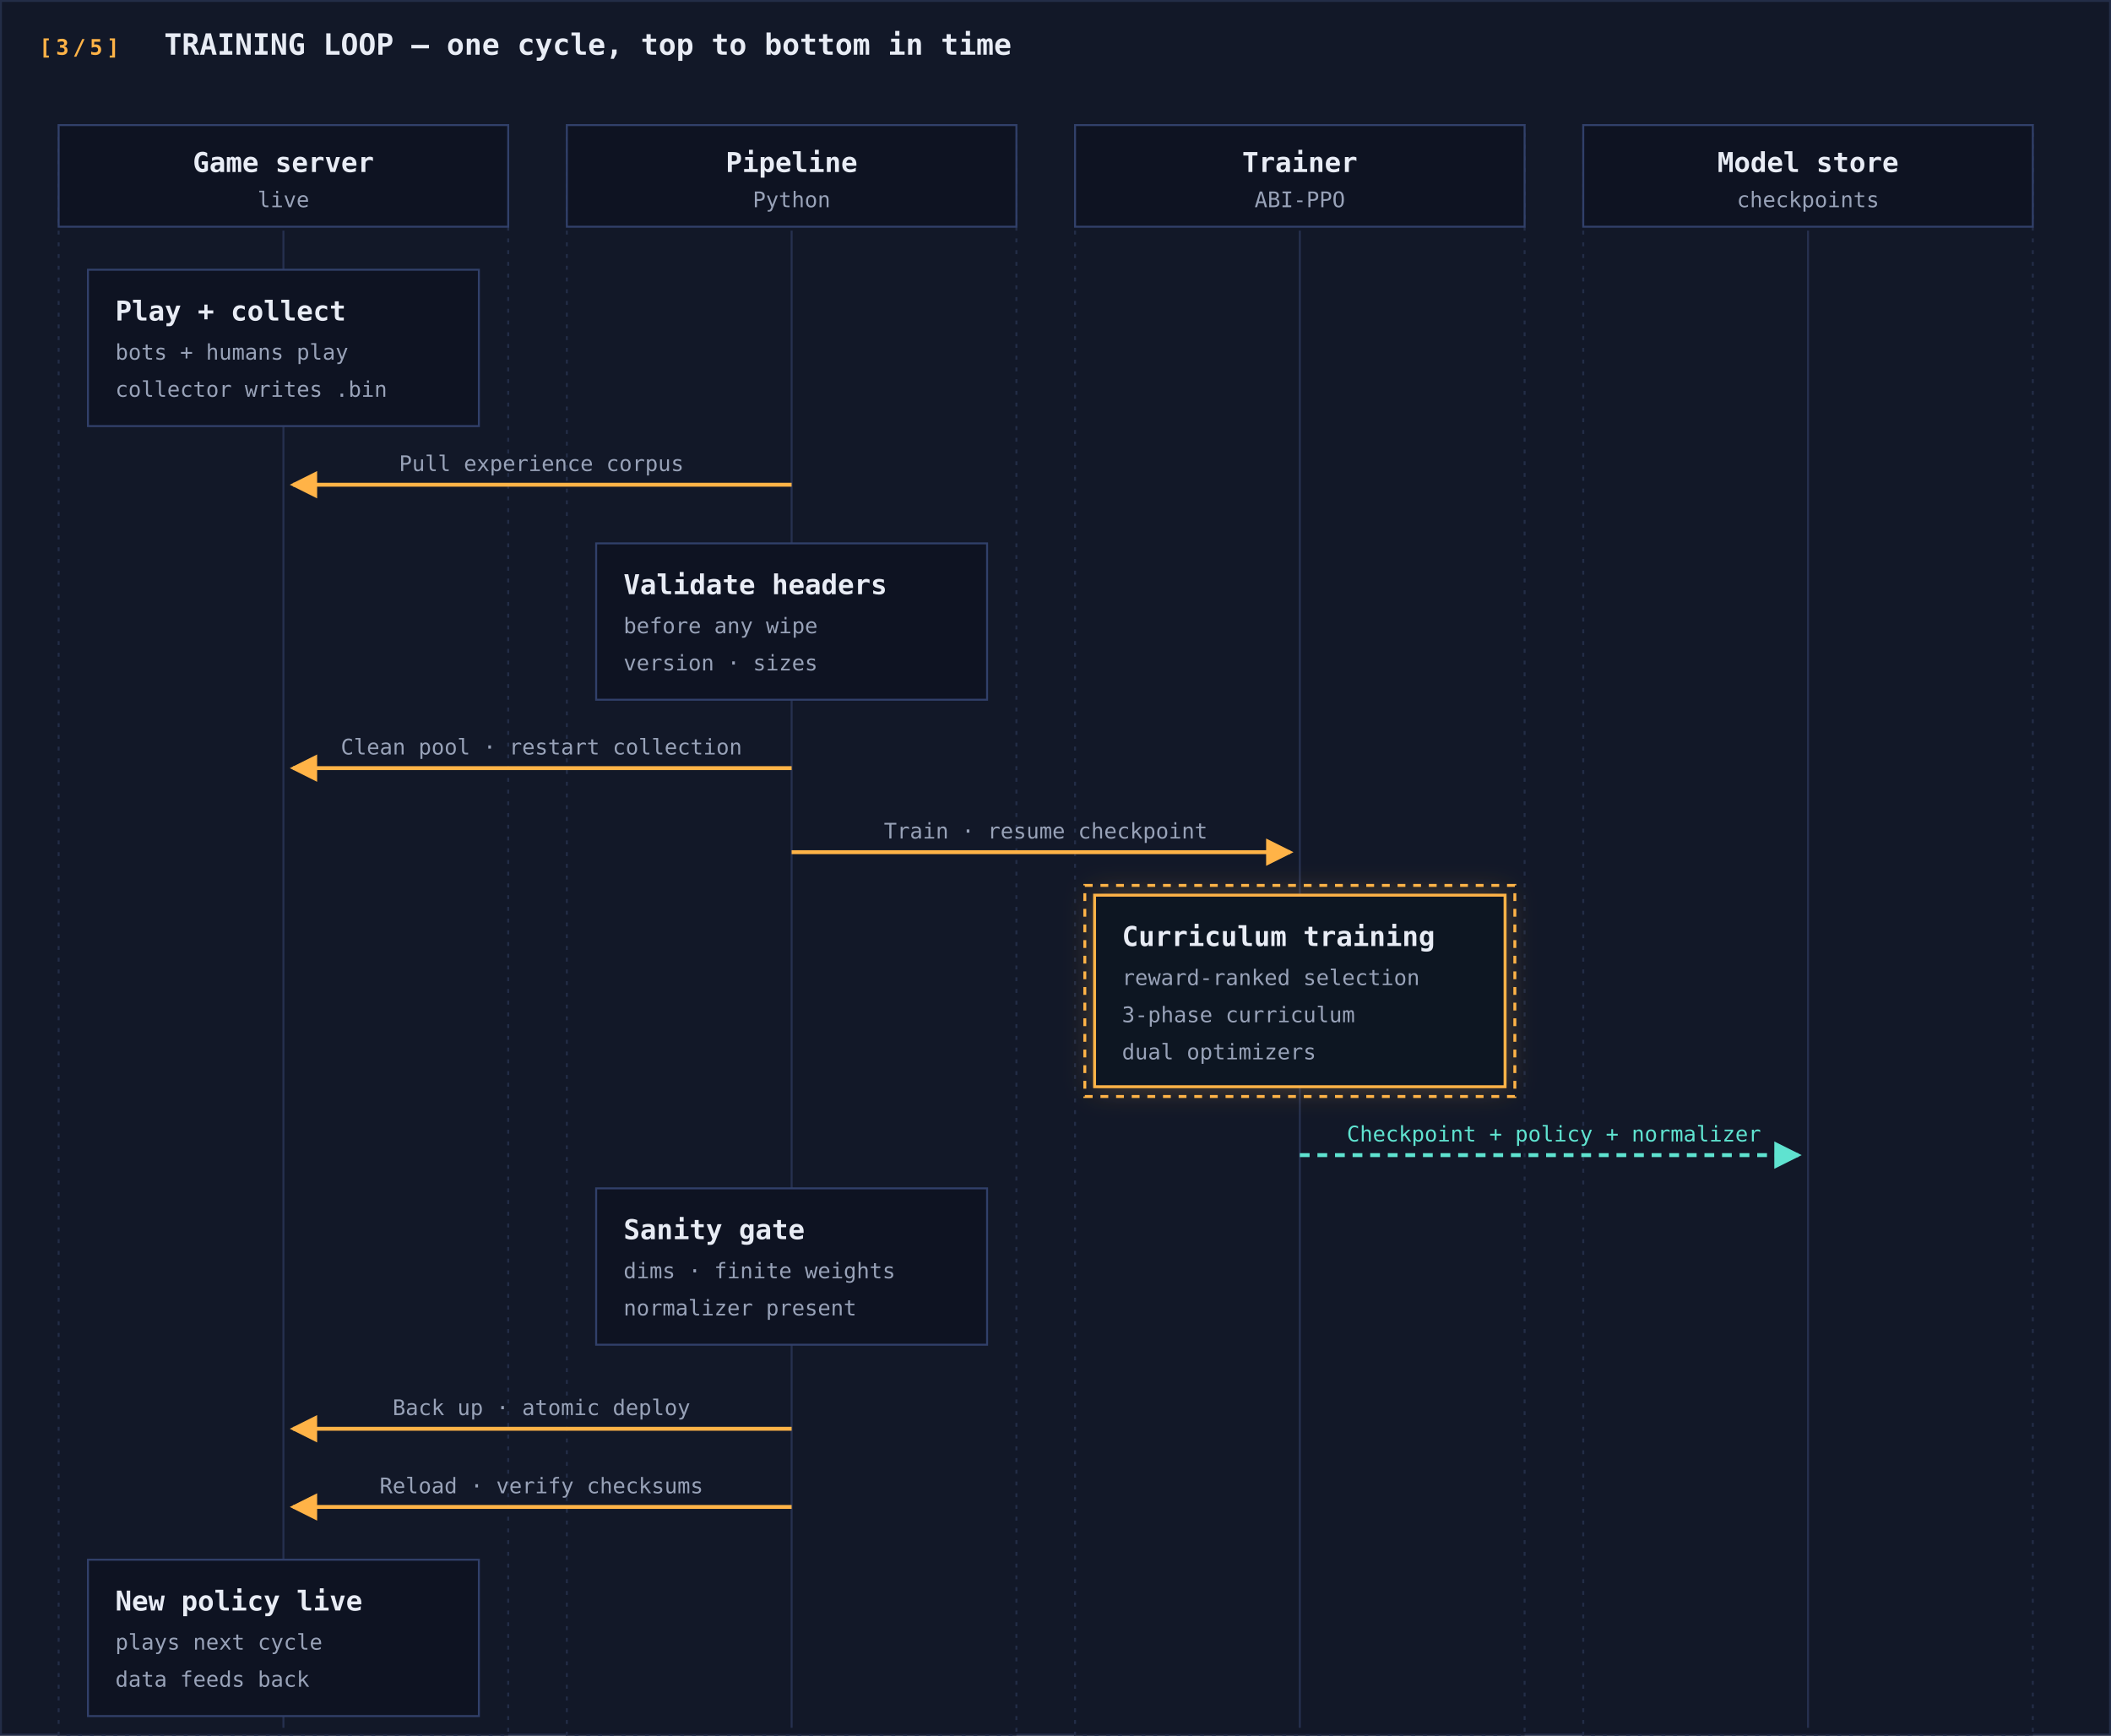
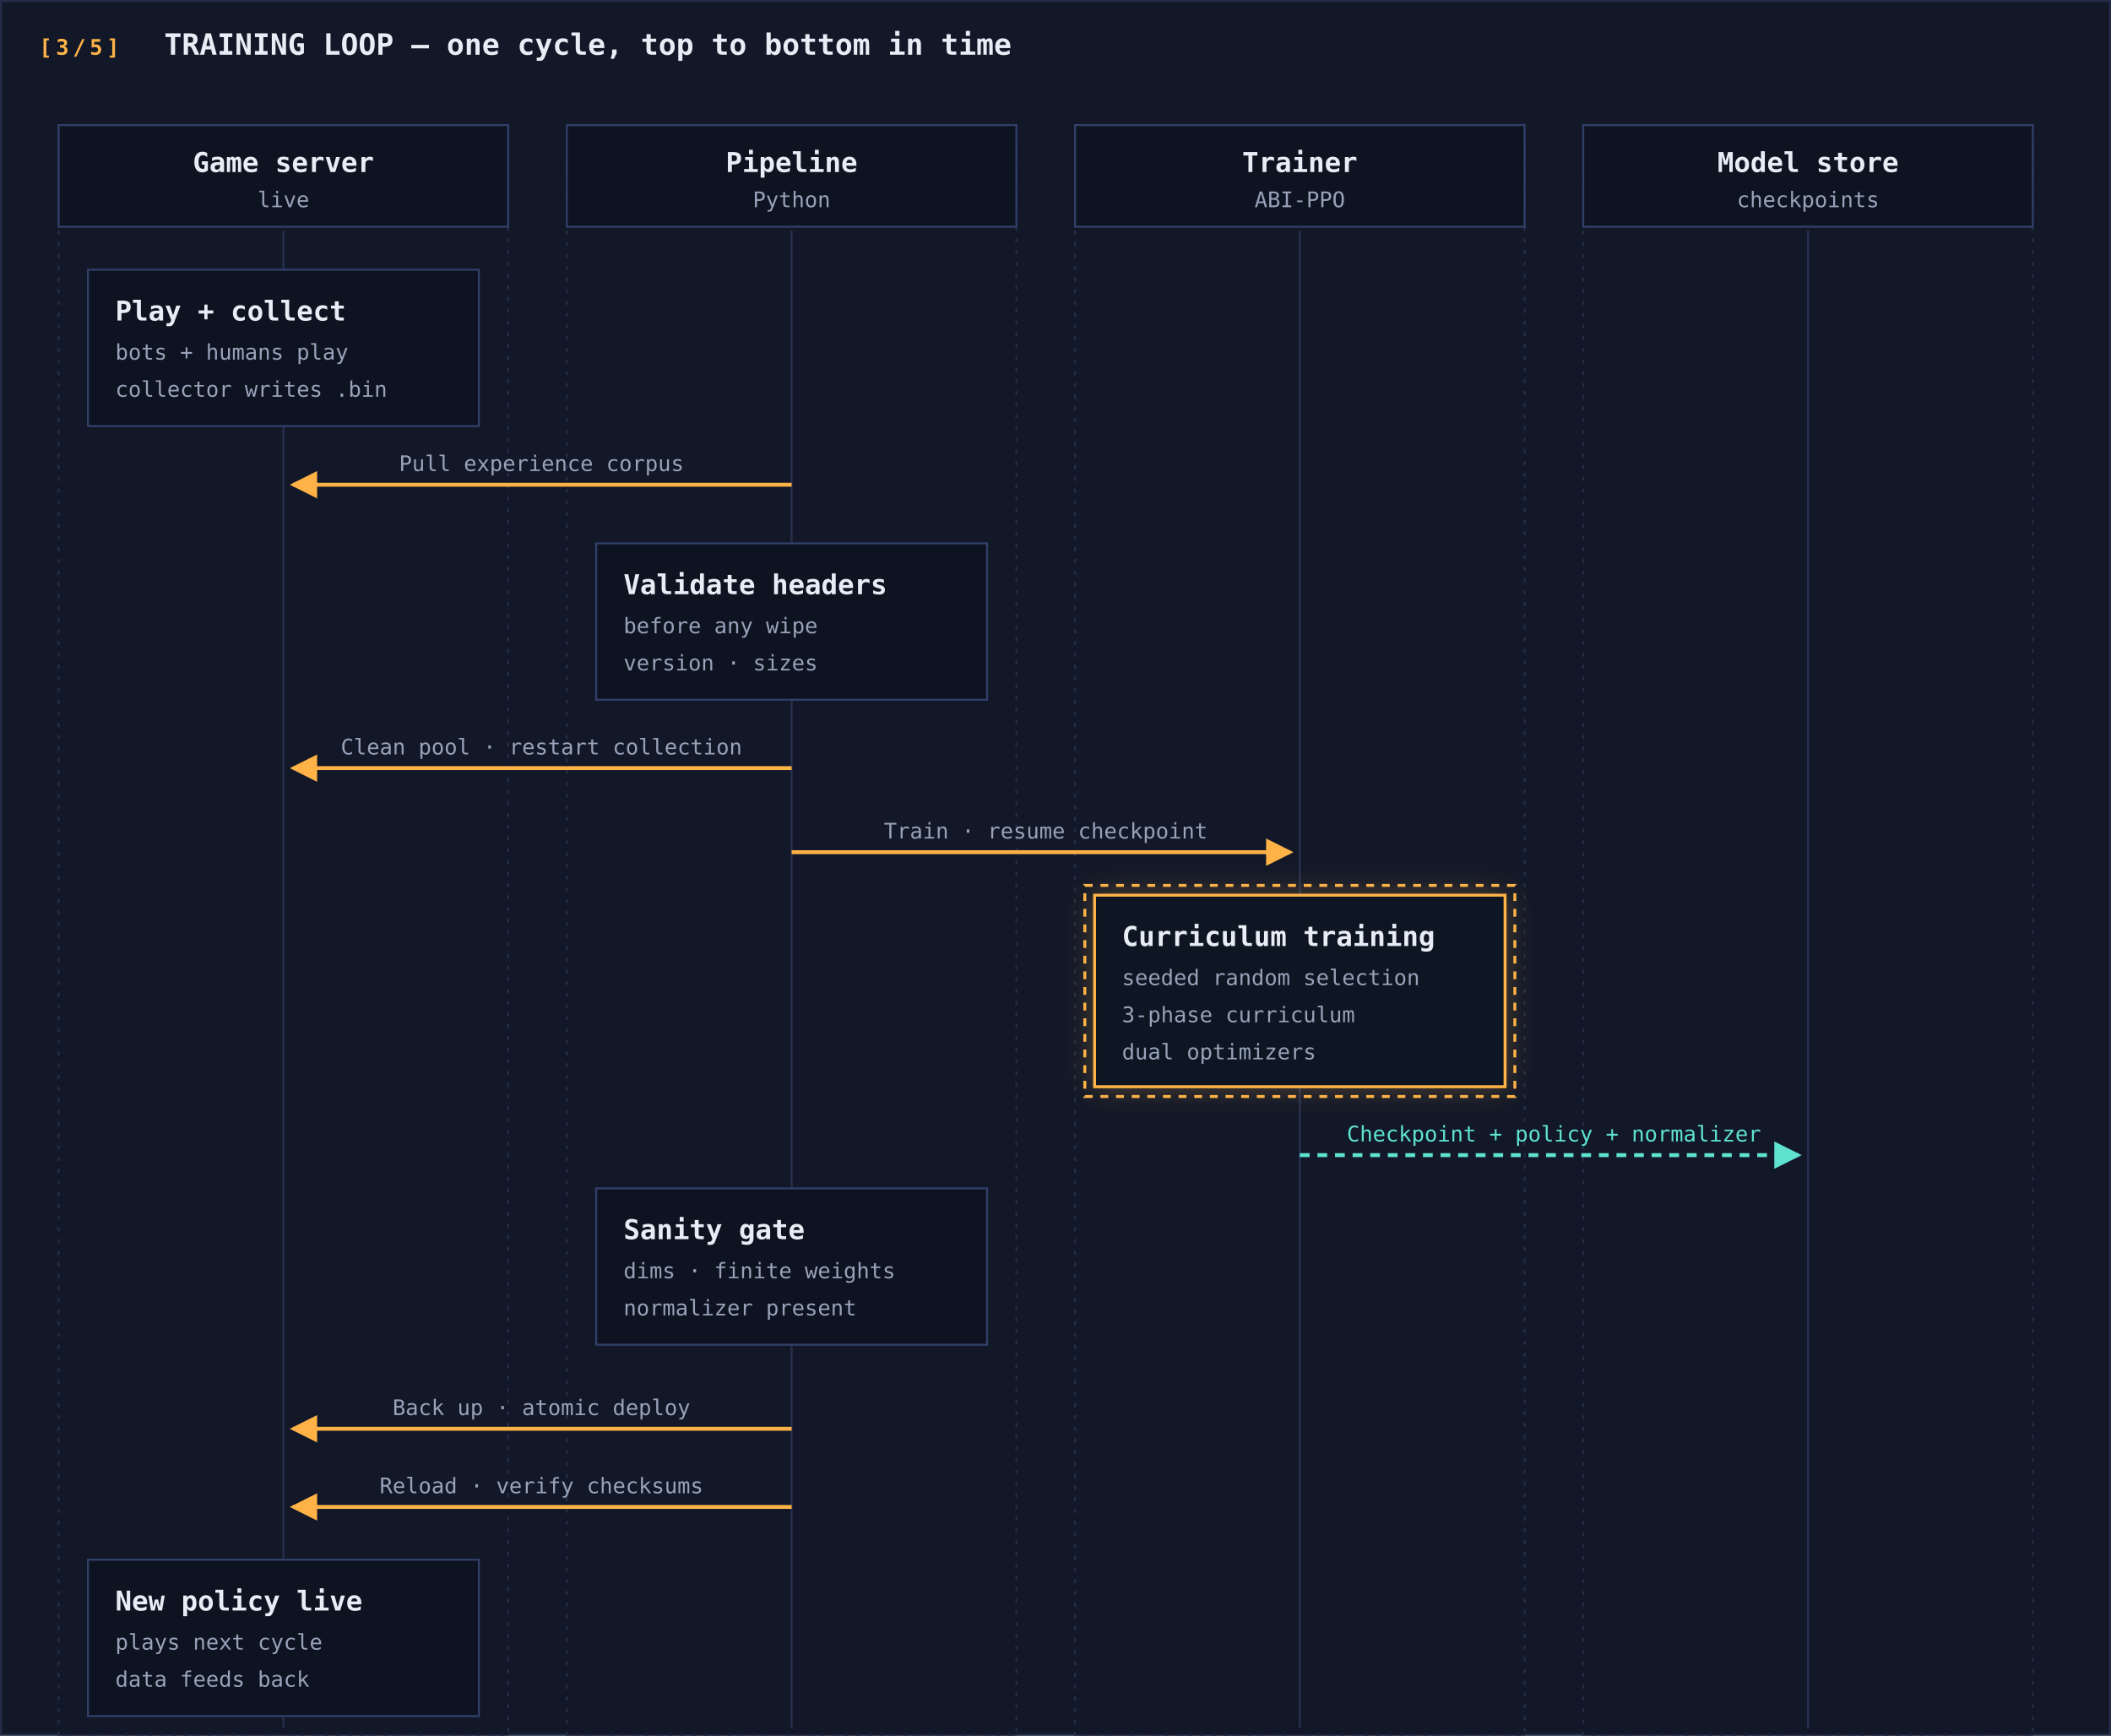
<svg xmlns="http://www.w3.org/2000/svg" viewBox="0 0 1080 888" role="img" aria-label="Training loop swimlanes">
  <style>
  text{font-family:Consolas,Menlo,'DejaVu Sans Mono',monospace;fill:#E8ECF5}
  .ttl{font-size:15px;font-weight:700;fill:#E8ECF5}
  .stp{font-size:11px;font-weight:700;fill:#FFB347;letter-spacing:2px}
  .n-title{font-size:14px;font-weight:700}
  .n-sub{font-size:11px;fill:#98A2B8}
  .lane-label{font-size:10px;fill:#8A94AD;letter-spacing:2px}
  .head{font-size:14px;font-weight:700;fill:#E8ECF5}
  .head-sub{font-size:11px;fill:#98A2B8}
  .edge{stroke:#FFB347;stroke-width:2;fill:none}
  .edge.data{stroke:#5FE3D0;stroke-width:2;stroke-dasharray:5 4}
  .life{stroke:#26304F;stroke-width:1;fill:none}
  .elabel{font-size:11px;fill:#98A2B8}
  .elabel.data{fill:#5FE3D0}
  .node{fill:#0E1322;stroke:#31406A;stroke-width:1}
  .node.hot{stroke:#FFB347;stroke-width:1.5;filter:url(#glow3)}
  .lane{fill:rgba(19,24,40,.6);stroke:#232D47;stroke-width:1;stroke-dasharray:2 4}
  .marquee{fill:none;stroke:#FFB347;stroke-width:1.5;stroke-dasharray:4 4}
  @media (prefers-reduced-motion:no-preference){
    .marquee{animation:march3 1.2s linear infinite}
    @keyframes march3{to{stroke-dashoffset:-16}}
  }
</style>
  <defs>
    <filter id="glow3" x="-30%" y="-30%" width="160%" height="160%">
      <feDropShadow dx="0" dy="0" stdDeviation="7" flood-color="#FFB347" flood-opacity="0.28" />
    </filter>
    <marker id="arr3" viewBox="0 0 8 8" refX="7" refY="4" markerWidth="7" markerHeight="7" orient="auto">
      <path d="M0 0 L8 4 L0 8 z" fill="#FFB347" />
    </marker>
    <marker id="arrData3" viewBox="0 0 8 8" refX="7" refY="4" markerWidth="7" markerHeight="7" orient="auto">
      <path d="M0 0 L8 4 L0 8 z" fill="#5FE3D0" />
    </marker>
  </defs>
  <rect x="0" y="0" width="1080" height="888" fill="#121828" />
  <rect x="0.5" y="0.5" width="1079" height="887" fill="none" stroke="#232D47" />
  <text class="stp" x="20" y="28">[3/5]</text>
  <text class="ttl" x="84" y="28">TRAINING LOOP — one cycle, top to bottom in time</text>
  <g transform="translate(0,48)">
    <rect class="lane" x="30" y="16" width="230" height="824" />
    <rect class="lane" x="290" y="16" width="230" height="824" />
    <rect class="lane" x="550" y="16" width="230" height="824" />
    <rect class="lane" x="810" y="16" width="230" height="824" />
    <line class="life" x1="145" y1="70" x2="145" y2="836" />
    <line class="life" x1="405" y1="70" x2="405" y2="836" />
    <line class="life" x1="665" y1="70" x2="665" y2="836" />
    <line class="life" x1="925" y1="70" x2="925" y2="836" />
    <g>
      <rect class="node" x="30" y="16" width="230" height="52" />
      <text class="head" x="145" y="40" text-anchor="middle">Game server</text>
      <text class="head-sub" x="145" y="58" text-anchor="middle">live</text>
    </g>
    <g>
      <rect class="node" x="290" y="16" width="230" height="52" />
      <text class="head" x="405" y="40" text-anchor="middle">Pipeline</text>
      <text class="head-sub" x="405" y="58" text-anchor="middle">Python</text>
    </g>
    <g>
      <rect class="node" x="550" y="16" width="230" height="52" />
      <text class="head" x="665" y="40" text-anchor="middle">Trainer</text>
      <text class="head-sub" x="665" y="58" text-anchor="middle">ABI-PPO</text>
    </g>
    <g>
      <rect class="node" x="810" y="16" width="230" height="52" />
      <text class="head" x="925" y="40" text-anchor="middle">Model store</text>
      <text class="head-sub" x="925" y="58" text-anchor="middle">checkpoints</text>
    </g>
    <g>
      <rect class="node" x="45" y="90" width="200" height="80" />
      <text class="n-title" x="59" y="116">Play + collect</text>
      <text class="n-sub" x="59" y="136">bots + humans play</text>
      <text class="n-sub" x="59" y="155">collector writes .bin</text>
    </g>
    <path class="edge" d="M405 200 H150" marker-end="url(#arr3)" />
    <text class="elabel" x="277" y="193" text-anchor="middle">Pull experience corpus</text>
    <g>
      <rect class="node" x="305" y="230" width="200" height="80" />
      <text class="n-title" x="319" y="256">Validate headers</text>
      <text class="n-sub" x="319" y="276">before any wipe</text>
      <text class="n-sub" x="319" y="295">version · sizes</text>
    </g>
    <path class="edge" d="M405 345 H150" marker-end="url(#arr3)" />
    <text class="elabel" x="277" y="338" text-anchor="middle">Clean pool · restart collection</text>
    <path class="edge" d="M405 388 H660" marker-end="url(#arr3)" />
    <text class="elabel" x="535" y="381" text-anchor="middle">Train · resume checkpoint</text>
    <g>
      <rect class="node hot" x="560" y="410" width="210" height="98" />
      <rect class="marquee" x="555" y="405" width="220" height="108" />
      <text class="n-title" x="574" y="436">Curriculum training</text>
-       <text class="n-sub" x="574" y="456">reward-ranked selection</text>
+       <text class="n-sub" x="574" y="456">seeded random selection</text>
      <text class="n-sub" x="574" y="475">3-phase curriculum</text>
      <text class="n-sub" x="574" y="494">dual optimizers</text>
    </g>
    <path class="edge data" d="M665 543 H920" marker-end="url(#arrData3)" />
    <text class="elabel data" x="795" y="536" text-anchor="middle">Checkpoint + policy + normalizer</text>
    <g>
      <rect class="node" x="305" y="560" width="200" height="80" />
      <text class="n-title" x="319" y="586">Sanity gate</text>
      <text class="n-sub" x="319" y="606">dims · finite weights</text>
      <text class="n-sub" x="319" y="625">normalizer present</text>
    </g>
    <path class="edge" d="M405 683 H150" marker-end="url(#arr3)" />
    <text class="elabel" x="277" y="676" text-anchor="middle">Back up · atomic deploy</text>
    <path class="edge" d="M405 723 H150" marker-end="url(#arr3)" />
    <text class="elabel" x="277" y="716" text-anchor="middle">Reload · verify checksums</text>
    <g>
      <rect class="node" x="45" y="750" width="200" height="80" />
      <text class="n-title" x="59" y="776">New policy live</text>
      <text class="n-sub" x="59" y="796">plays next cycle</text>
      <text class="n-sub" x="59" y="815">data feeds back</text>
    </g>
  </g>
</svg>
